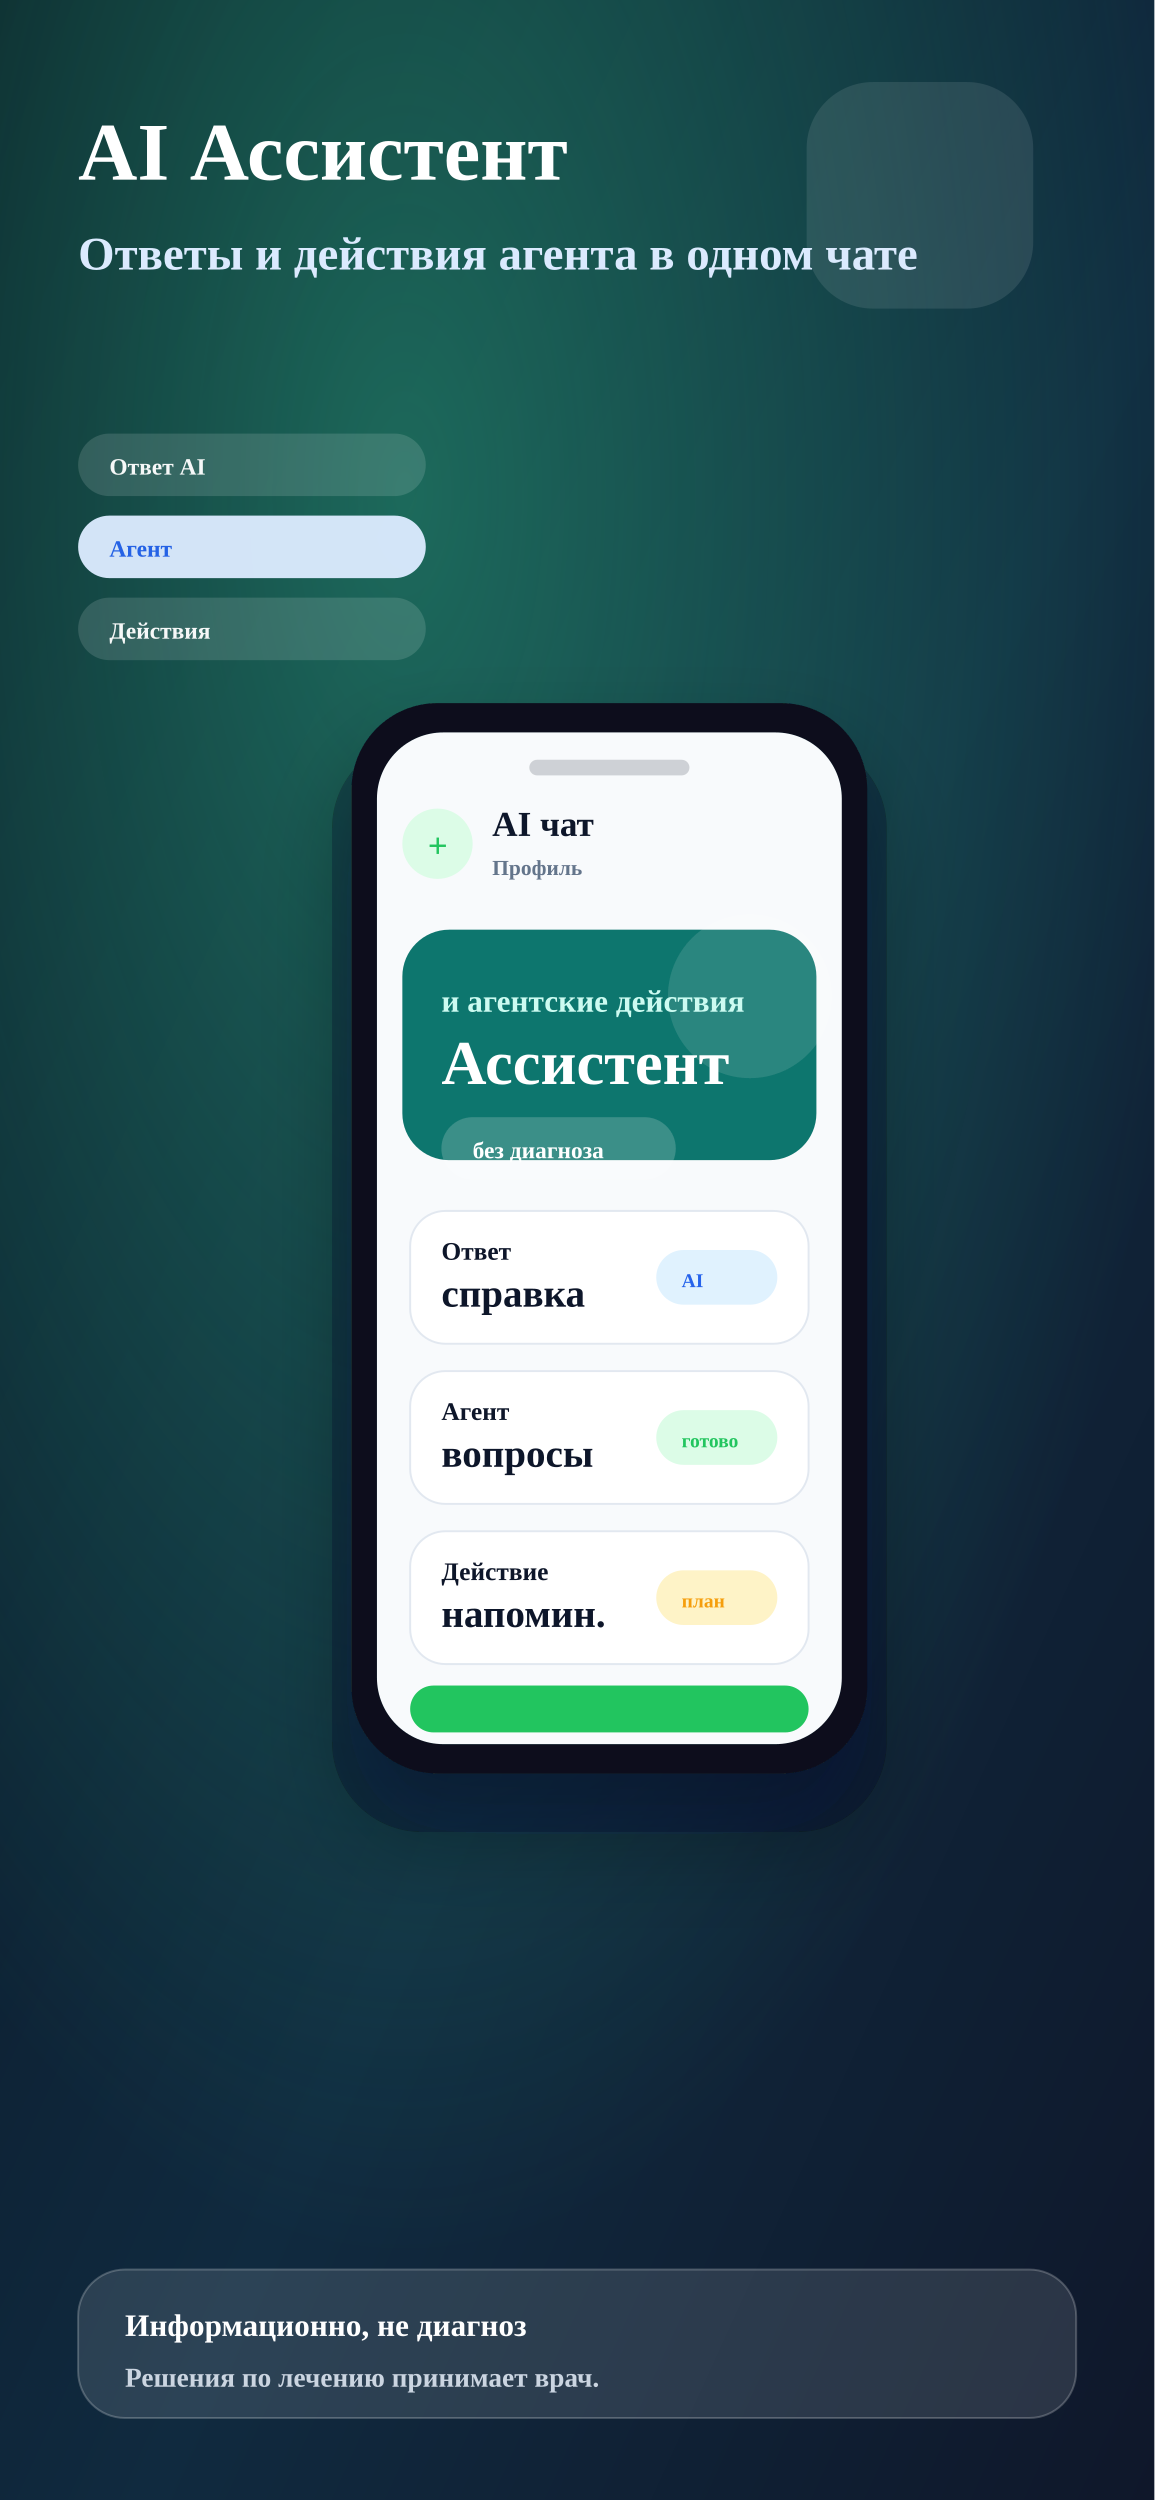
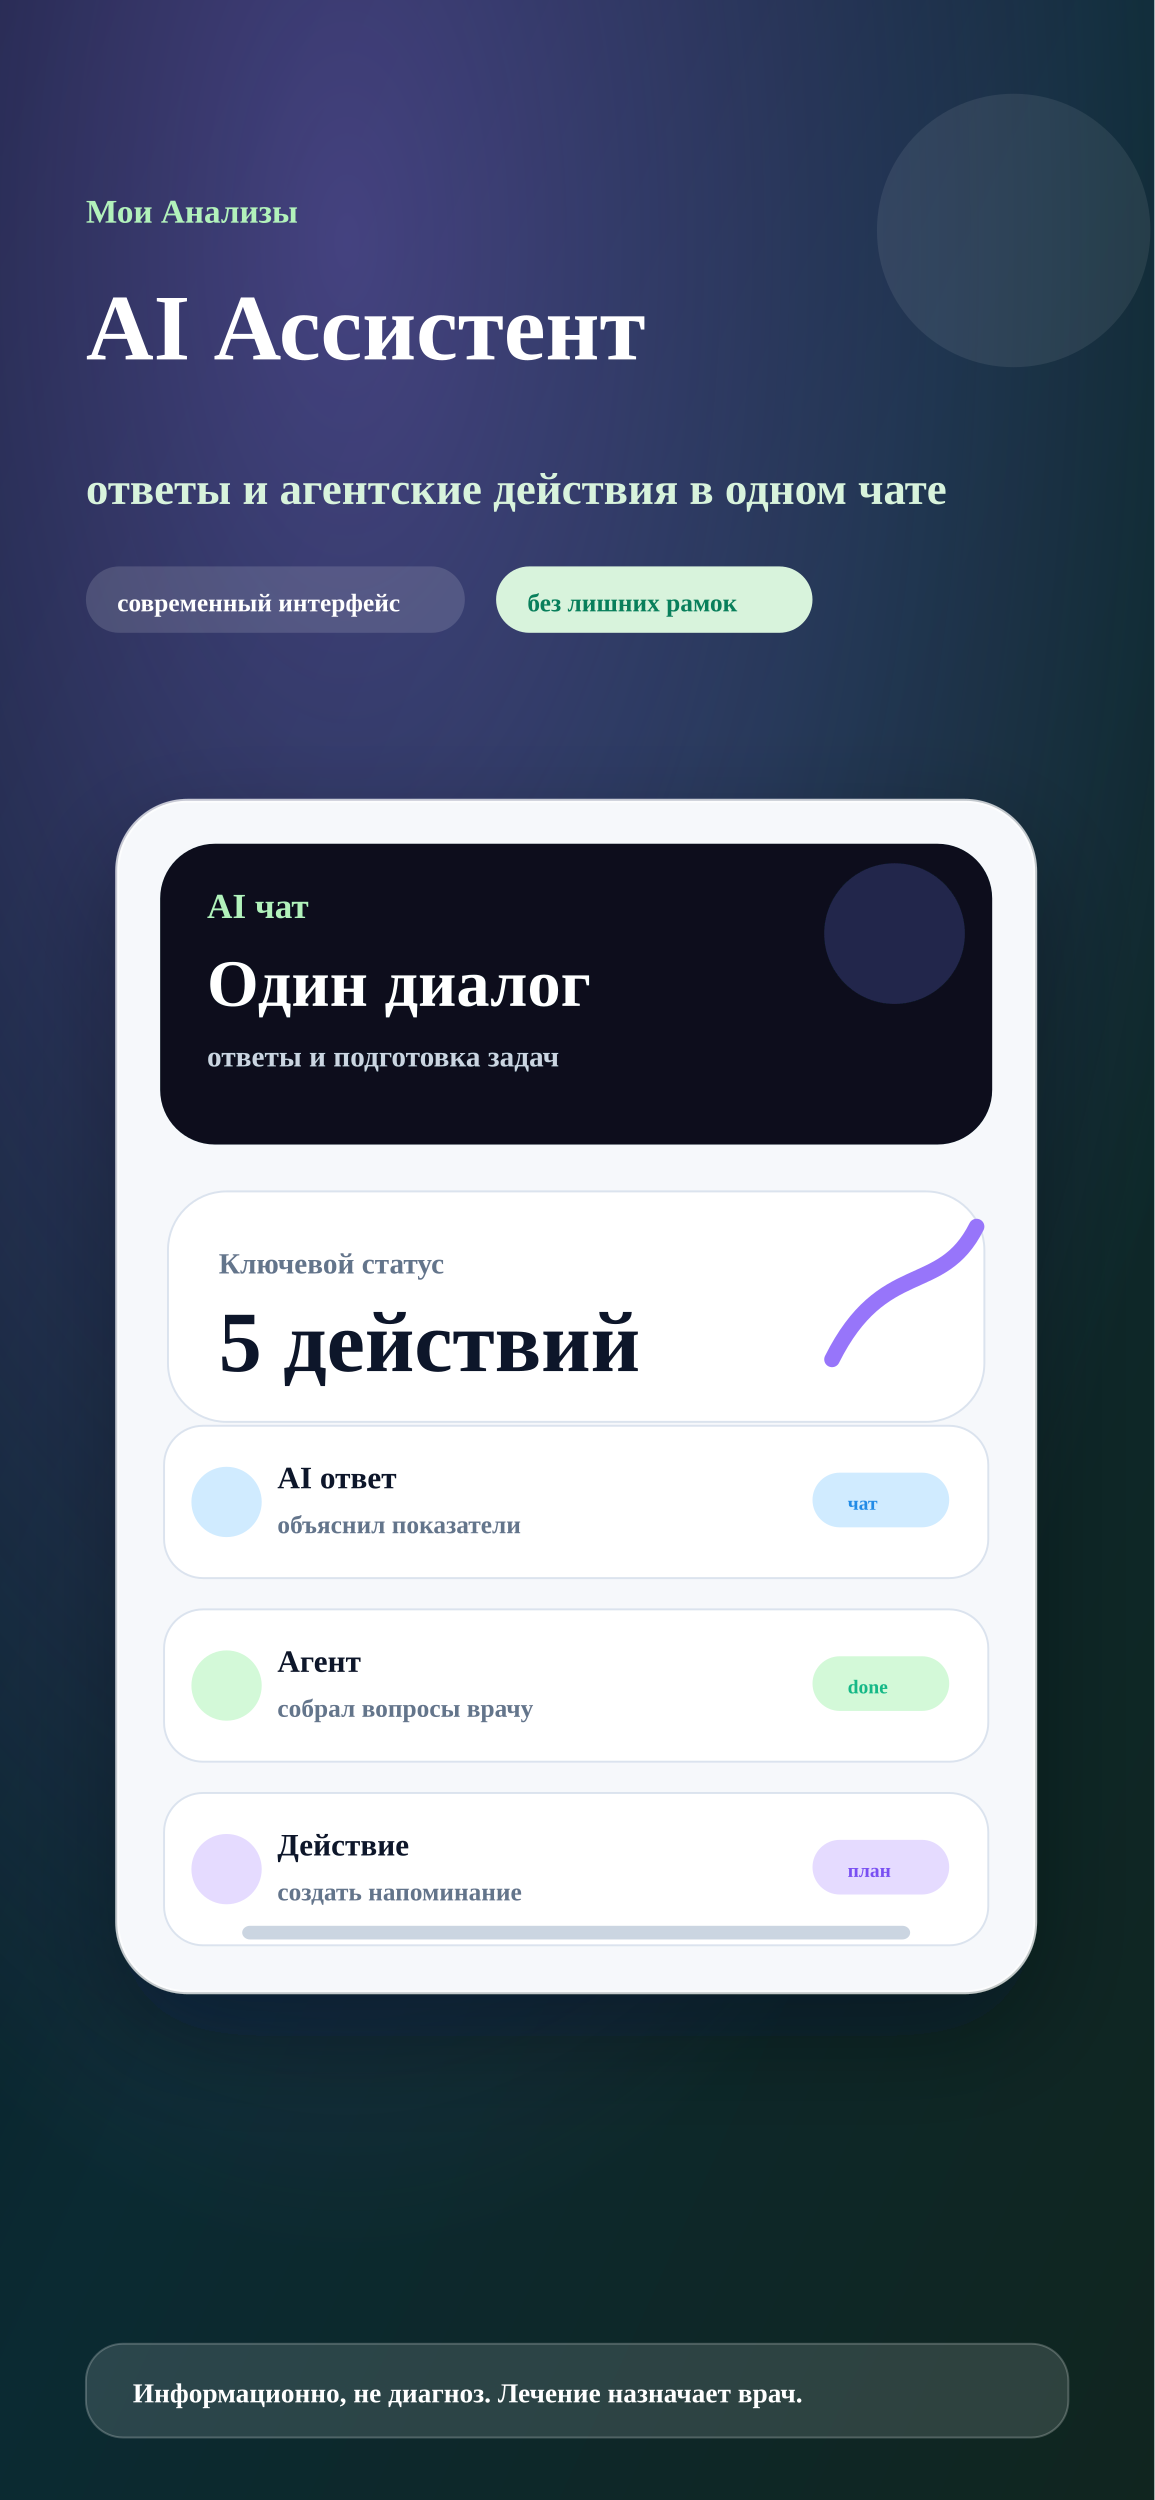
<svg xmlns="http://www.w3.org/2000/svg" width="591" height="1280" viewBox="0 0 591 1280">
  <defs>
    <linearGradient id="bg" x1="0" y1="0" x2="1" y2="1">
-       <stop offset="0" stop-color="#07111f" />
-       <stop offset="0.56" stop-color="#102a3f" />
-       <stop offset="1" stop-color="#0f172a" />
+       <stop offset="0" stop-color="#06141f" />
+       <stop offset="0.48" stop-color="#0b2a32" />
+       <stop offset="1" stop-color="#10251f" />
    </linearGradient>
-     <radialGradient id="glow" cx="35%" cy="20%" r="70%">
-       <stop offset="0" stop-color="#34d399" stop-opacity="0.42" />
-       <stop offset="1" stop-color="#34d399" stop-opacity="0" />
+     <radialGradient id="wash" cx="30%" cy="10%" r="80%">
+       <stop offset="0" stop-color="#9775fa" stop-opacity="0.42" />
+       <stop offset="1" stop-color="#9775fa" stop-opacity="0" />
    </radialGradient>
-     <filter id="shadow" x="-30%" y="-30%" width="160%" height="160%">
-       <feDropShadow dx="0" dy="24" stdDeviation="22" flood-color="#020617" flood-opacity="0.35" />
+     <filter id="softShadow" x="-20%" y="-20%" width="140%" height="140%">
+       <feDropShadow dx="0" dy="22" stdDeviation="28" flood-color="#020617" flood-opacity="0.34" />
    </filter>
  </defs>
  <rect width="591" height="1280" fill="url(#bg)" />
-   <rect width="591" height="1280" fill="url(#glow)" />
-   <rect x="413" y="42" width="116" height="116" rx="34" fill="#ffffff" opacity="0.10" />
-   <text x="40" y="92" font-size="42" font-weight="900" fill="#ffffff">AI Ассистент</text>
-   <text x="40" y="138" font-size="24" font-weight="800" fill="#dbeafe">Ответы и действия агента в одном чате</text>
-   <g opacity="0.96">
-     <rect x="40" y="222" width="178" height="32" rx="16" fill="rgba(255,255,255,0.14)" />
-     <text x="56" y="243" font-size="12" font-weight="800" fill="#ffffff">Ответ AI</text>
-     <rect x="40" y="264" width="178" height="32" rx="16" fill="#dbeafe" />
-     <text x="56" y="285" font-size="12" font-weight="800" fill="#2563eb">Агент</text>
-     <rect x="40" y="306" width="178" height="32" rx="16" fill="rgba(255,255,255,0.14)" />
-     <text x="56" y="327" font-size="12" font-weight="800" fill="#ffffff">Действия</text>
-   </g>
-   <g filter="url(#shadow)">
-     <g transform="translate(180 360) scale(1)">
-       <rect x="-10" y="18" width="284" height="560" rx="46" fill="#020617" opacity="0.26" />
-       <rect width="264" height="548" rx="44" fill="#08111f" />
-       <rect x="13" y="15" width="238" height="518" rx="34" fill="#f8fafc" />
-       <rect x="91" y="29" width="82" height="8" rx="4" fill="#111827" opacity="0.18" />
-       <circle cx="44" cy="72" r="18" fill="#dcfce7" />
-       <text x="39" y="79" font-size="18" font-weight="900" fill="#22c55e">+</text>
-       <text x="72" y="68" font-size="18" font-weight="900" fill="#0f172a">AI чат</text>
-       <text x="72" y="88" font-size="11" font-weight="700" fill="#64748b">Профиль</text>
-       <rect x="26" y="116" width="212" height="118" rx="24" fill="#0f766e" />
-       <circle cx="204" cy="150" r="42" fill="#ffffff" opacity="0.12" />
-       <text x="46" y="158" font-size="16" font-weight="800" fill="#ccfbf1">и агентские действия</text>
-       <text x="46" y="195" font-size="32" font-weight="900" fill="#ffffff">Ассистент</text>
-       <rect x="46" y="212" width="120" height="32" rx="16" fill="rgba(255,255,255,0.18)" />
-       <text x="62" y="233" font-size="12" font-weight="800" fill="#ffffff">без диагноза</text>
-       <rect x="30" y="260" width="204" height="68" rx="18" fill="#fff" stroke="#e2e8f0" />
-       <text x="46" y="285" font-size="13" font-weight="800" fill="#0f172a">Ответ</text>
-       <text x="46" y="309" font-size="20" font-weight="900" fill="#0f172a">справка</text>
-       <rect x="156" y="280" width="62" height="28" rx="14" fill="#e0f2fe" />
-       <text x="169" y="299" font-size="10" font-weight="900" fill="#2563eb">AI</text>
-       <rect x="30" y="342" width="204" height="68" rx="18" fill="#fff" stroke="#e2e8f0" />
-       <text x="46" y="367" font-size="13" font-weight="800" fill="#0f172a">Агент</text>
-       <text x="46" y="391" font-size="20" font-weight="900" fill="#0f172a">вопросы</text>
-       <rect x="156" y="362" width="62" height="28" rx="14" fill="#dcfce7" />
-       <text x="169" y="381" font-size="10" font-weight="900" fill="#22c55e">готово</text>
-       <rect x="30" y="424" width="204" height="68" rx="18" fill="#fff" stroke="#e2e8f0" />
-       <text x="46" y="449" font-size="13" font-weight="800" fill="#0f172a">Действие</text>
-       <text x="46" y="473" font-size="20" font-weight="900" fill="#0f172a">напомин.</text>
-       <rect x="156" y="444" width="62" height="28" rx="14" fill="#fef3c7" />
-       <text x="169" y="463" font-size="10" font-weight="900" fill="#f59e0b">план</text>
-       <rect x="30" y="503" width="204" height="24" rx="12" fill="#22c55e" />
+   <rect width="591" height="1280" fill="url(#wash)" />
+   <circle cx="519" cy="118" r="70" fill="#ffffff" opacity="0.08" />
+   <text x="44" y="114" font-size="17" font-weight="900" fill="#b2f2bb">Мои Анализы</text>
+   <text x="44" y="184" font-size="48" font-weight="900" fill="#ffffff">AI Ассистент</text>
+   <text x="44" y="258" font-size="23" font-weight="800" fill="#d8f3dc">ответы и агентские действия в одном чате</text>
+   <rect x="44" y="290" width="194" height="34" rx="17" fill="rgba(255,255,255,0.14)" />
+   <text x="60" y="313" font-size="13" font-weight="800" fill="#ffffff">современный интерфейс</text>
+   <rect x="254" y="290" width="162" height="34" rx="17" fill="#d8f3dc" />
+   <text x="270" y="313" font-size="13" font-weight="800" fill="#087f5b">без лишних рамок</text>
+   <g filter="url(#softShadow)">
+     <g>
+       <rect x="60" y="410" width="470" height="610" rx="36" fill="#f6f8fb" stroke="rgba(255,255,255,0.72)" stroke-width="2" />
+       <rect x="82" y="432" width="426" height="154" rx="28" fill="#07111f" />
+       <circle cx="458" cy="478" r="36" fill="#9775fa" opacity="0.2" />
+       <text x="106" y="470" font-size="18" font-weight="900" fill="#b2f2bb">AI чат</text>
+       <text x="106" y="515" font-size="34" font-weight="900" fill="#ffffff">Один диалог</text>
+       <text x="106" y="546" font-size="15" font-weight="800" fill="#cbd5e1">ответы и подготовка задач</text>
+       <rect x="86" y="610" width="418" height="118" rx="30" fill="#ffffff" stroke="#dbe3ee" />
+       <text x="112" y="652" font-size="15" font-weight="900" fill="#64748b">Ключевой статус</text>
+       <text x="112" y="702" font-size="44" font-weight="900" fill="#0f172a">5 действий</text>
+       <path d="M 426 696 C 452 644, 482 664, 500 628" fill="none" stroke="#9775fa" stroke-width="8" stroke-linecap="round" />
+       <rect x="84" y="730" width="422" height="78" rx="20" fill="#ffffff" stroke="#dbe3ee" />
+       <circle cx="116" cy="769" r="18" fill="#d0ebff" />
+       <text x="142" y="762" font-size="16" font-weight="900" fill="#0f172a">AI ответ</text>
+       <text x="142" y="785" font-size="13" font-weight="700" fill="#64748b">объяснил показатели</text>
+       <rect x="416" y="754" width="70" height="28" rx="14" fill="#d0ebff" />
+       <text x="434" y="773" font-size="10" font-weight="900" fill="#228be6">чат</text>
+       <rect x="84" y="824" width="422" height="78" rx="20" fill="#ffffff" stroke="#dbe3ee" />
+       <circle cx="116" cy="863" r="18" fill="#d3f9d8" />
+       <text x="142" y="856" font-size="16" font-weight="900" fill="#0f172a">Агент</text>
+       <text x="142" y="879" font-size="13" font-weight="700" fill="#64748b">собрал вопросы врачу</text>
+       <rect x="416" y="848" width="70" height="28" rx="14" fill="#d3f9d8" />
+       <text x="434" y="867" font-size="10" font-weight="900" fill="#12b886">done</text>
+       <rect x="84" y="918" width="422" height="78" rx="20" fill="#ffffff" stroke="#dbe3ee" />
+       <circle cx="116" cy="957" r="18" fill="#e5dbff" />
+       <text x="142" y="950" font-size="16" font-weight="900" fill="#0f172a">Действие</text>
+       <text x="142" y="973" font-size="13" font-weight="700" fill="#64748b">создать напоминание</text>
+       <rect x="416" y="942" width="70" height="28" rx="14" fill="#e5dbff" />
+       <text x="434" y="961" font-size="10" font-weight="900" fill="#7950f2">план</text>
+       <rect x="124" y="986" width="342" height="7" rx="4" fill="#cbd5e1" />
    </g>
  </g>
-   <rect x="40" y="1162" width="511" height="76" rx="24" fill="rgba(255,255,255,0.12)" stroke="rgba(255,255,255,0.22)" />
-   <text x="64" y="1196" font-size="16" font-weight="900" fill="#ffffff">Информационно, не диагноз</text>
-   <text x="64" y="1222" font-size="14" font-weight="700" fill="#cbd5e1">Решения по лечению принимает врач.</text>
+   <rect x="44" y="1200" width="503" height="48" rx="19" fill="rgba(255,255,255,0.13)" stroke="rgba(255,255,255,0.22)" />
+   <text x="68" y="1230" font-size="14" font-weight="900" fill="#ffffff">Информационно, не диагноз. Лечение назначает врач.</text>
</svg>
